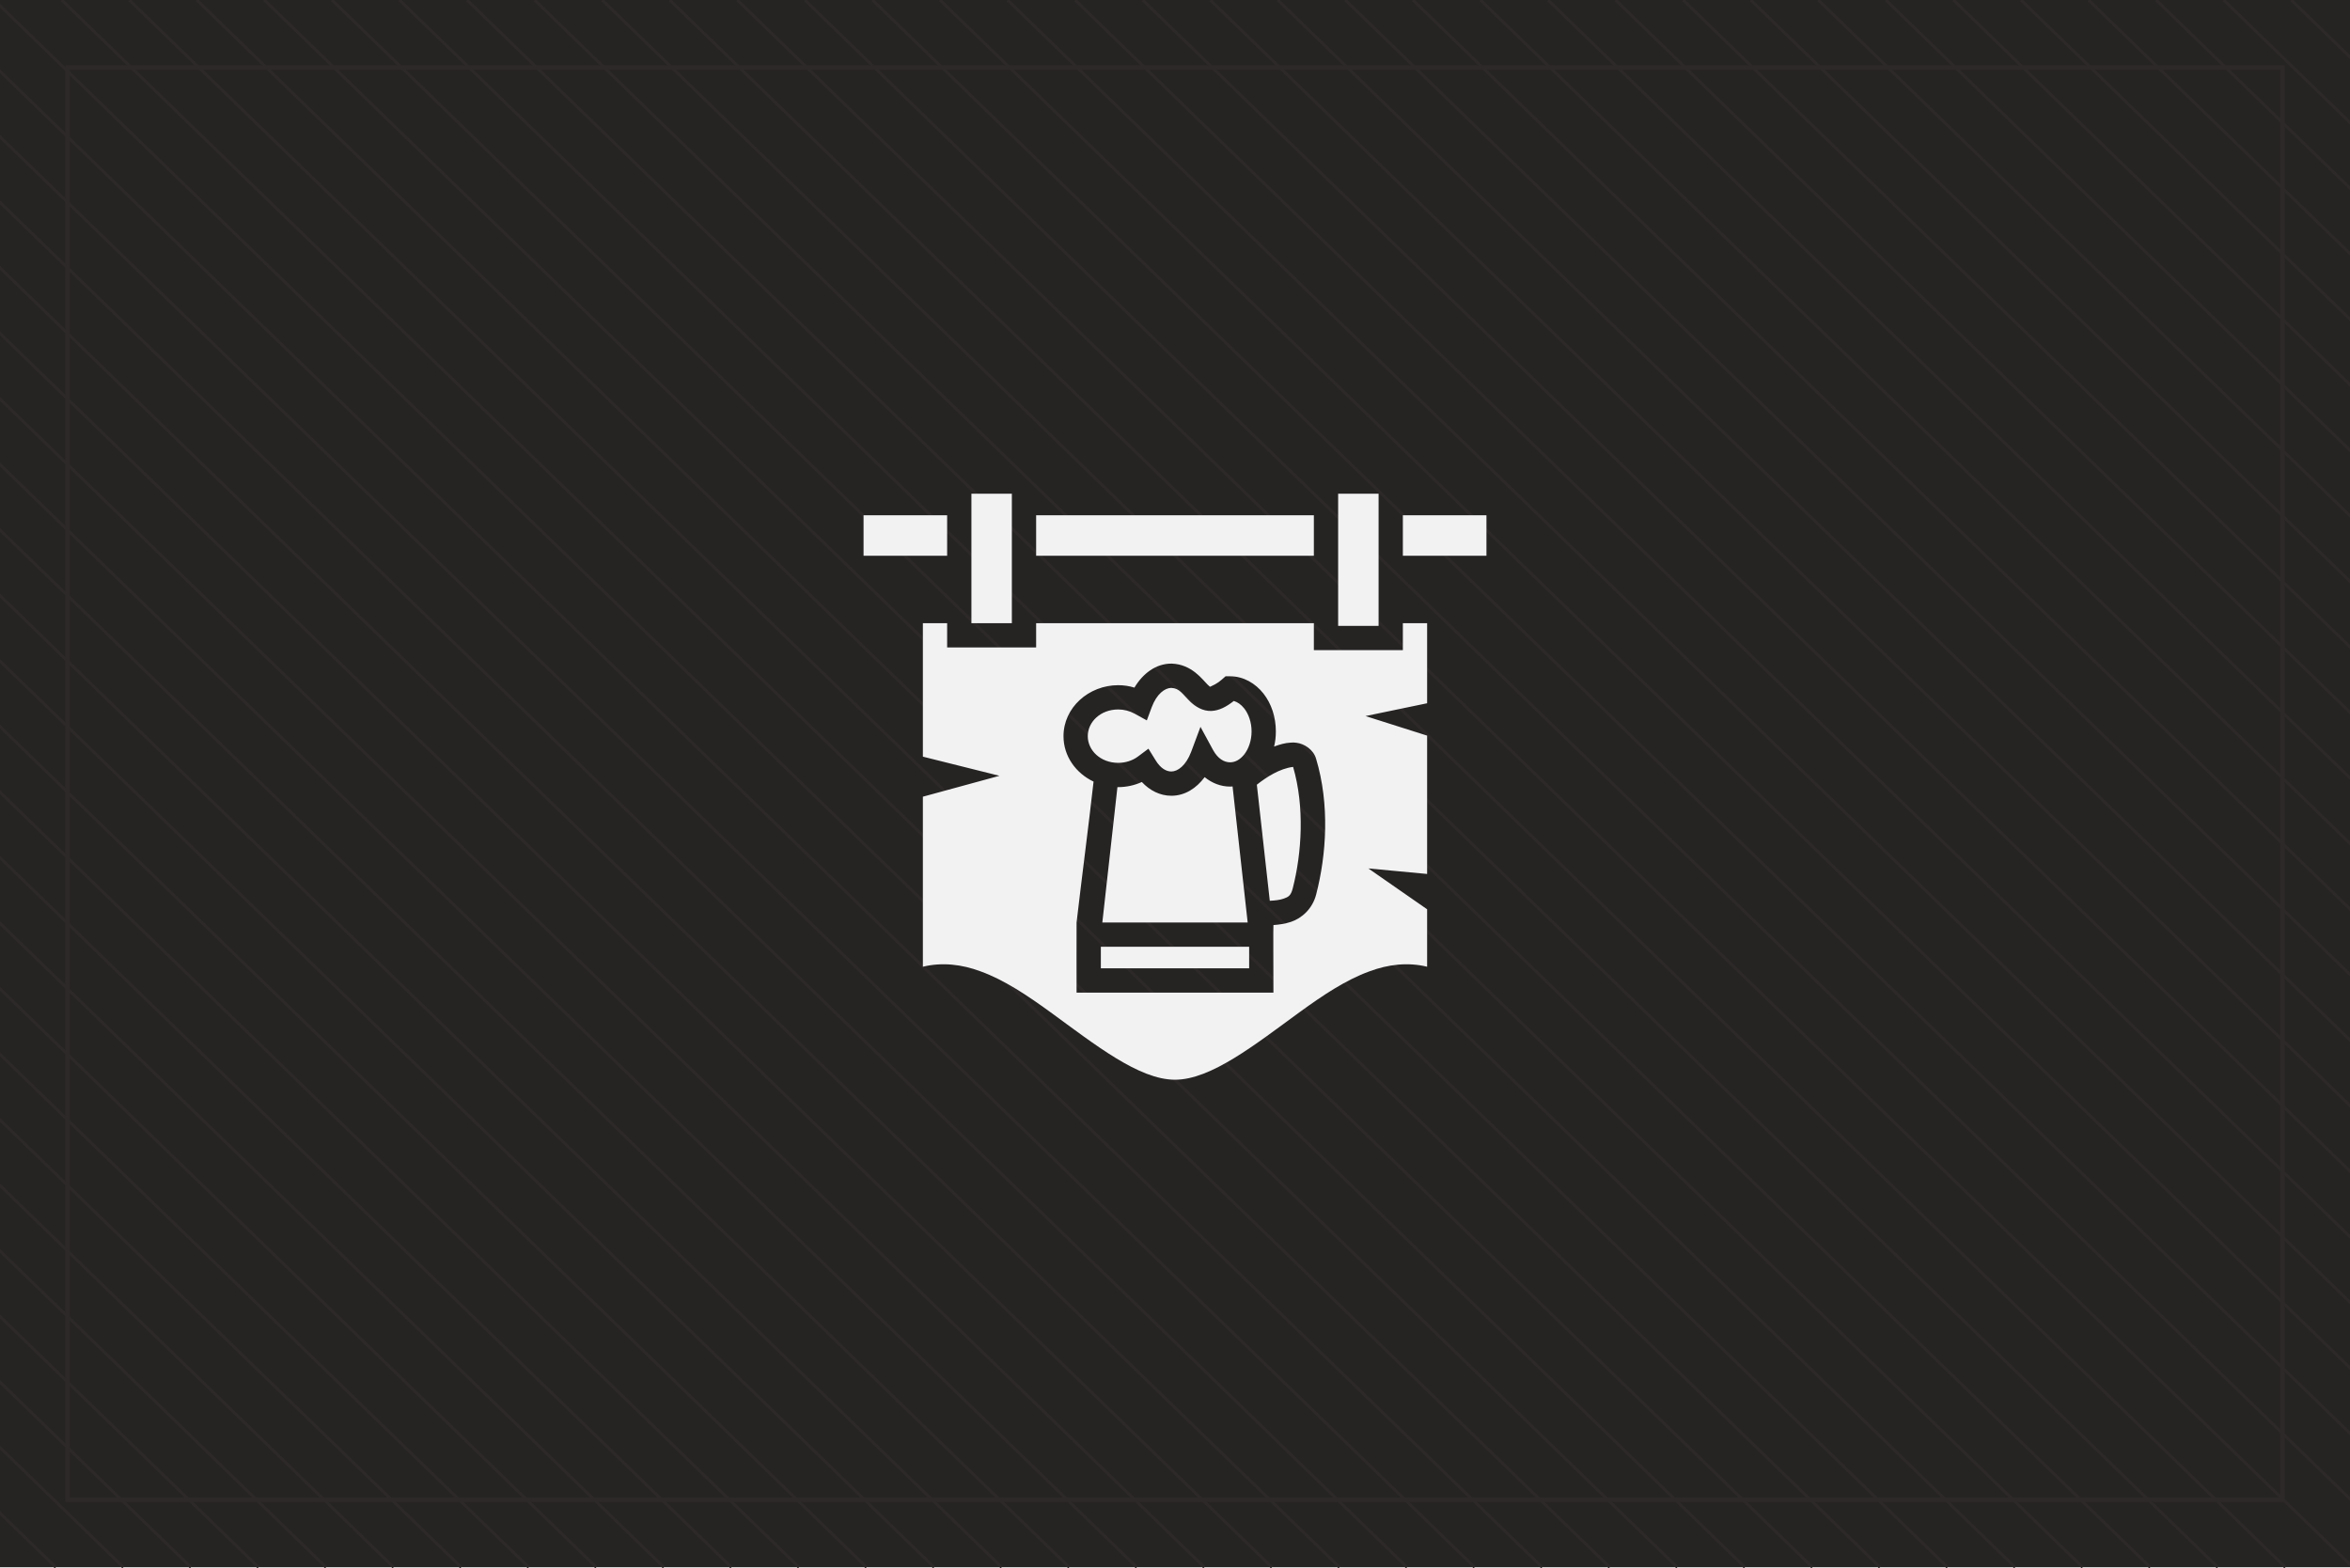
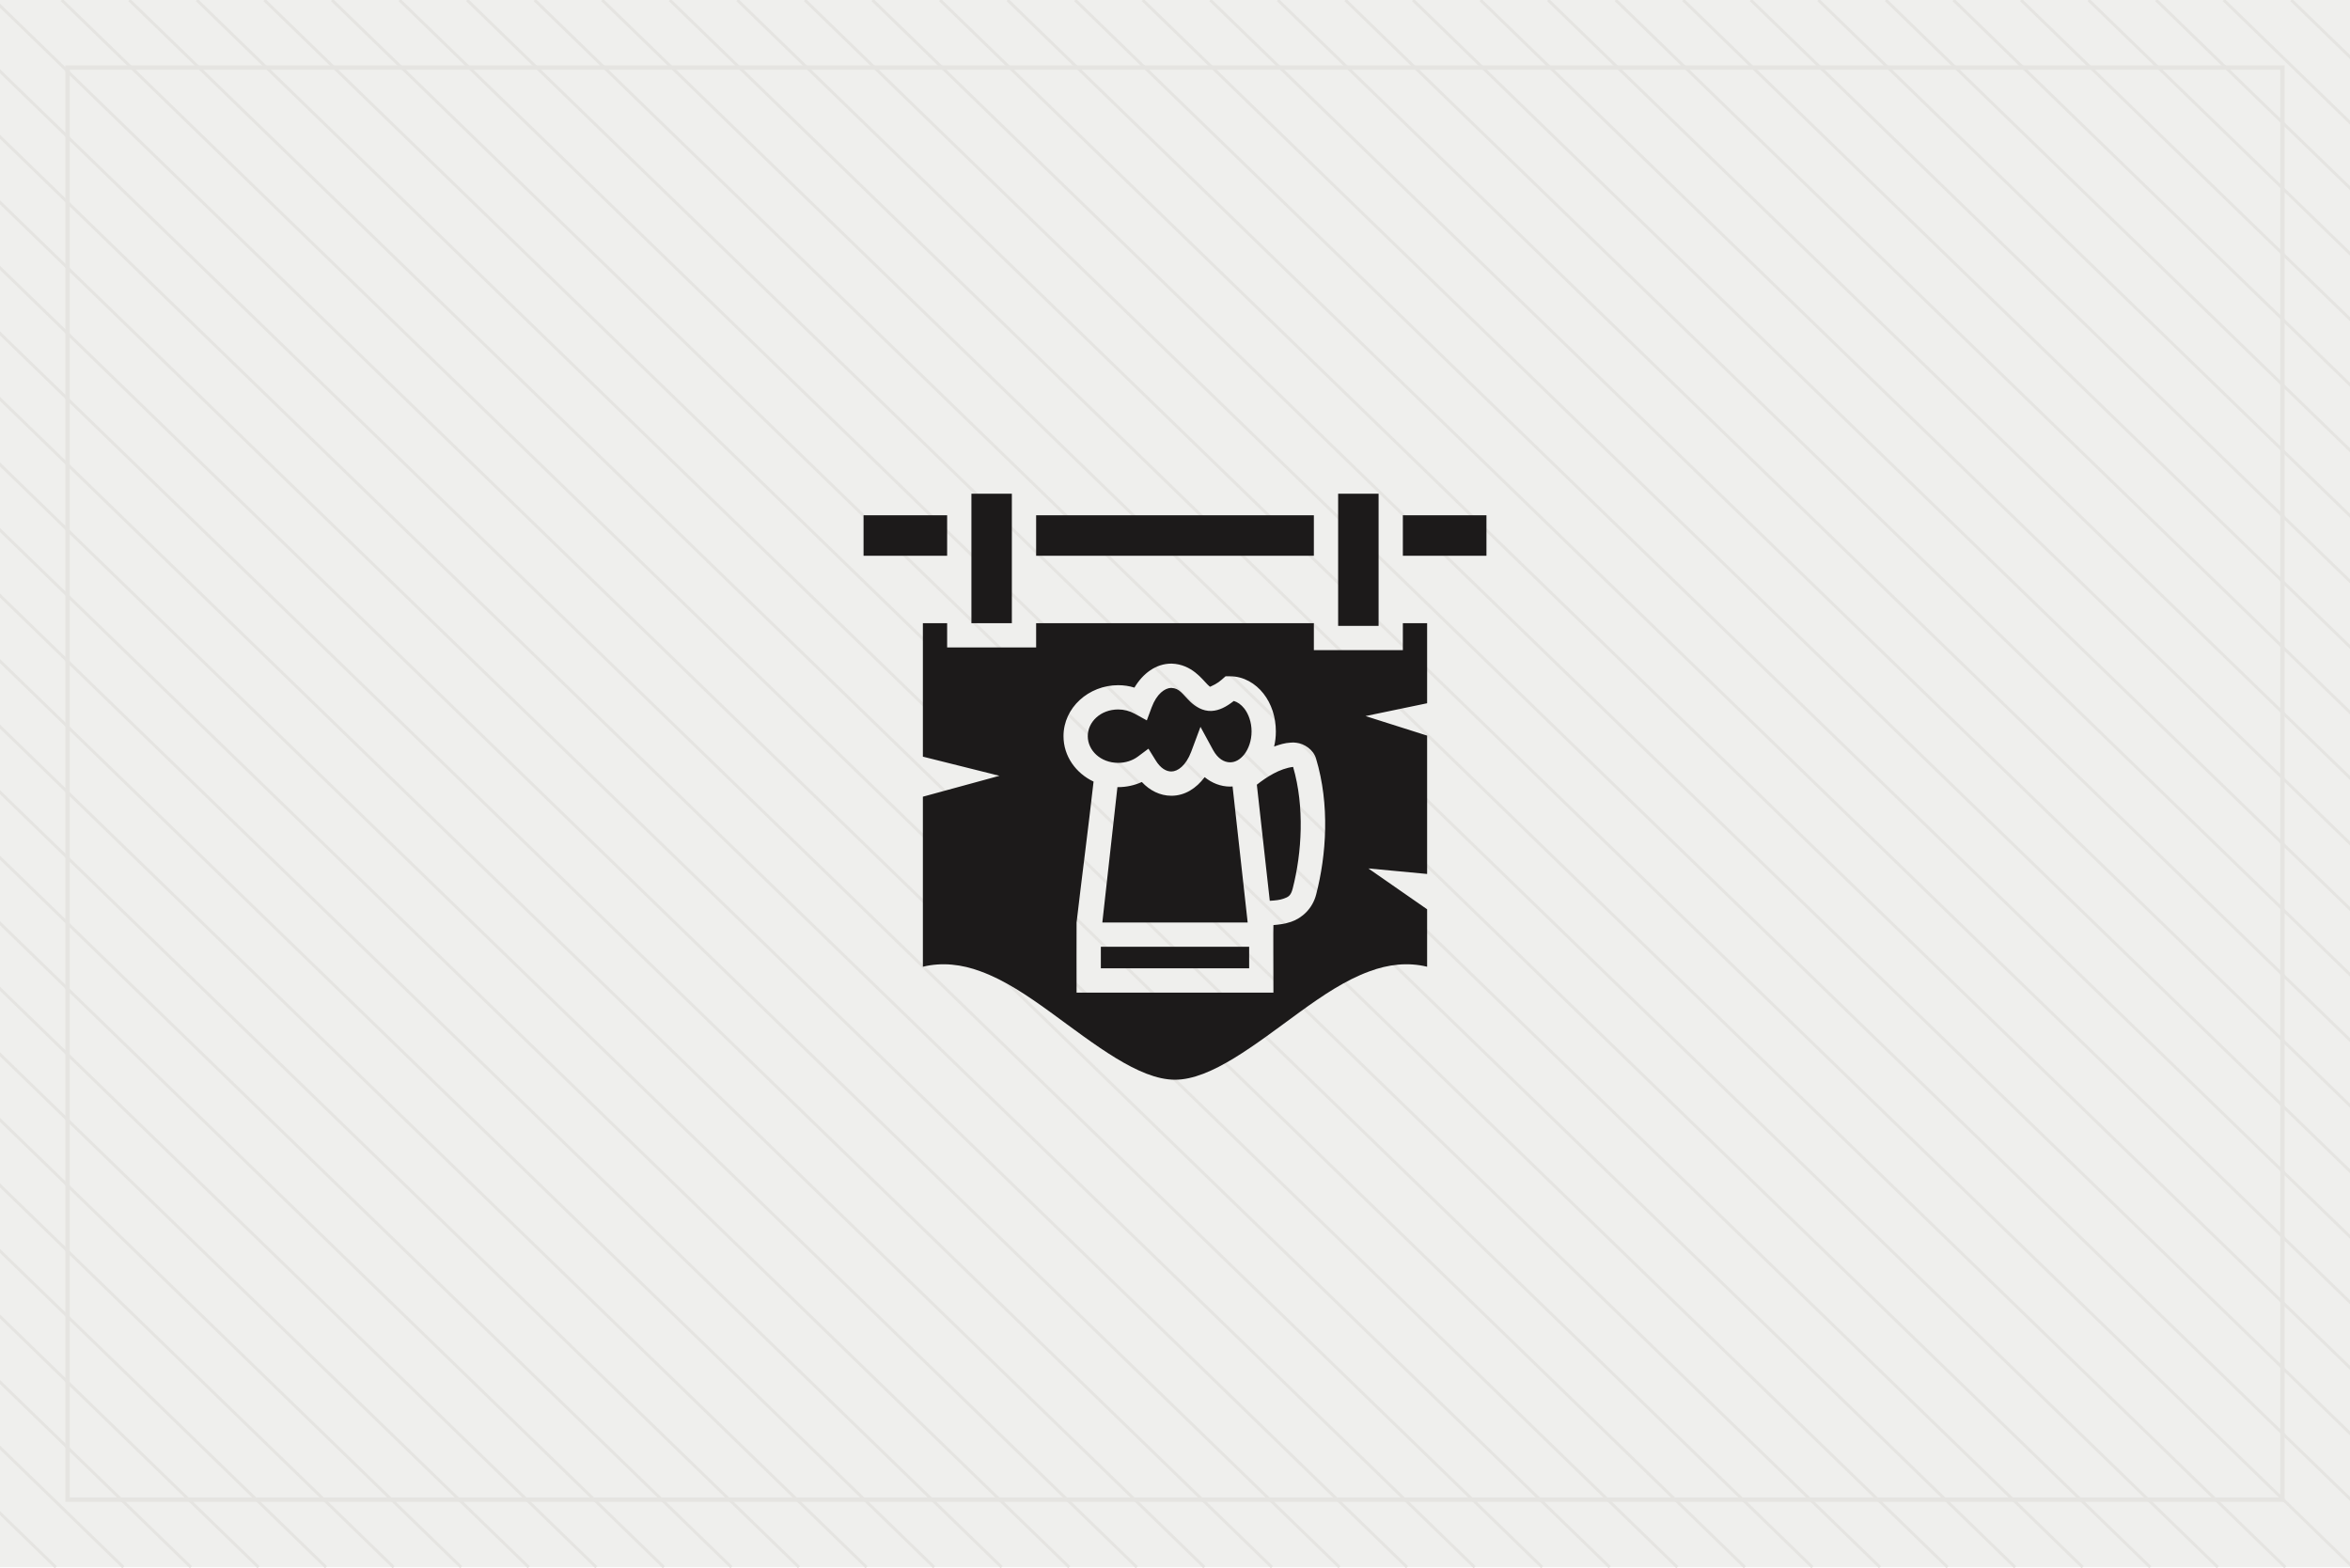
<svg xmlns="http://www.w3.org/2000/svg" width="1600" height="1067" viewBox="0 0 1600 1067">
-   <rect width="1600" height="1067" fill="#262323" />
-   <line x1="-1200" y1="0" x2="-100" y2="1067" stroke="#2c2928" stroke-width="2" />
-   <line x1="-1154" y1="0" x2="-54" y2="1067" stroke="#2c2928" stroke-width="2" />
-   <line x1="-1108" y1="0" x2="-8" y2="1067" stroke="#2c2928" stroke-width="2" />
-   <line x1="-1062" y1="0" x2="38" y2="1067" stroke="#2c2928" stroke-width="2" />
-   <line x1="-1016" y1="0" x2="84" y2="1067" stroke="#2c2928" stroke-width="2" />
-   <line x1="-970" y1="0" x2="130" y2="1067" stroke="#2c2928" stroke-width="2" />
-   <line x1="-924" y1="0" x2="176" y2="1067" stroke="#2c2928" stroke-width="2" />
-   <line x1="-878" y1="0" x2="222" y2="1067" stroke="#2c2928" stroke-width="2" />
-   <line x1="-832" y1="0" x2="268" y2="1067" stroke="#2c2928" stroke-width="2" />
-   <line x1="-786" y1="0" x2="314" y2="1067" stroke="#2c2928" stroke-width="2" />
-   <line x1="-740" y1="0" x2="360" y2="1067" stroke="#2c2928" stroke-width="2" />
-   <line x1="-694" y1="0" x2="406" y2="1067" stroke="#2c2928" stroke-width="2" />
-   <line x1="-648" y1="0" x2="452" y2="1067" stroke="#2c2928" stroke-width="2" />
-   <line x1="-602" y1="0" x2="498" y2="1067" stroke="#2c2928" stroke-width="2" />
-   <line x1="-556" y1="0" x2="544" y2="1067" stroke="#2c2928" stroke-width="2" />
-   <line x1="-510" y1="0" x2="590" y2="1067" stroke="#2c2928" stroke-width="2" />
-   <line x1="-464" y1="0" x2="636" y2="1067" stroke="#2c2928" stroke-width="2" />
-   <line x1="-418" y1="0" x2="682" y2="1067" stroke="#2c2928" stroke-width="2" />
-   <line x1="-372" y1="0" x2="728" y2="1067" stroke="#2c2928" stroke-width="2" />
-   <line x1="-326" y1="0" x2="774" y2="1067" stroke="#2c2928" stroke-width="2" />
-   <line x1="-280" y1="0" x2="820" y2="1067" stroke="#2c2928" stroke-width="2" />
-   <line x1="-234" y1="0" x2="866" y2="1067" stroke="#2c2928" stroke-width="2" />
-   <line x1="-188" y1="0" x2="912" y2="1067" stroke="#2c2928" stroke-width="2" />
-   <line x1="-142" y1="0" x2="958" y2="1067" stroke="#2c2928" stroke-width="2" />
-   <line x1="-96" y1="0" x2="1004" y2="1067" stroke="#2c2928" stroke-width="2" />
-   <line x1="-50" y1="0" x2="1050" y2="1067" stroke="#2c2928" stroke-width="2" />
-   <line x1="-4" y1="0" x2="1096" y2="1067" stroke="#2c2928" stroke-width="2" />
-   <line x1="42" y1="0" x2="1142" y2="1067" stroke="#2c2928" stroke-width="2" />
-   <line x1="88" y1="0" x2="1188" y2="1067" stroke="#2c2928" stroke-width="2" />
-   <line x1="134" y1="0" x2="1234" y2="1067" stroke="#2c2928" stroke-width="2" />
-   <line x1="180" y1="0" x2="1280" y2="1067" stroke="#2c2928" stroke-width="2" />
-   <line x1="226" y1="0" x2="1326" y2="1067" stroke="#2c2928" stroke-width="2" />
-   <line x1="272" y1="0" x2="1372" y2="1067" stroke="#2c2928" stroke-width="2" />
-   <line x1="318" y1="0" x2="1418" y2="1067" stroke="#2c2928" stroke-width="2" />
-   <line x1="364" y1="0" x2="1464" y2="1067" stroke="#2c2928" stroke-width="2" />
-   <line x1="410" y1="0" x2="1510" y2="1067" stroke="#2c2928" stroke-width="2" />
-   <line x1="456" y1="0" x2="1556" y2="1067" stroke="#2c2928" stroke-width="2" />
-   <line x1="502" y1="0" x2="1602" y2="1067" stroke="#2c2928" stroke-width="2" />
-   <line x1="548" y1="0" x2="1648" y2="1067" stroke="#2c2928" stroke-width="2" />
-   <line x1="594" y1="0" x2="1694" y2="1067" stroke="#2c2928" stroke-width="2" />
-   <line x1="640" y1="0" x2="1740" y2="1067" stroke="#2c2928" stroke-width="2" />
-   <line x1="686" y1="0" x2="1786" y2="1067" stroke="#2c2928" stroke-width="2" />
-   <line x1="732" y1="0" x2="1832" y2="1067" stroke="#2c2928" stroke-width="2" />
-   <line x1="778" y1="0" x2="1878" y2="1067" stroke="#2c2928" stroke-width="2" />
-   <line x1="824" y1="0" x2="1924" y2="1067" stroke="#2c2928" stroke-width="2" />
-   <line x1="870" y1="0" x2="1970" y2="1067" stroke="#2c2928" stroke-width="2" />
-   <line x1="916" y1="0" x2="2016" y2="1067" stroke="#2c2928" stroke-width="2" />
-   <line x1="962" y1="0" x2="2062" y2="1067" stroke="#2c2928" stroke-width="2" />
-   <line x1="1008" y1="0" x2="2108" y2="1067" stroke="#2c2928" stroke-width="2" />
-   <line x1="1054" y1="0" x2="2154" y2="1067" stroke="#2c2928" stroke-width="2" />
-   <line x1="1100" y1="0" x2="2200" y2="1067" stroke="#2c2928" stroke-width="2" />
-   <line x1="1146" y1="0" x2="2246" y2="1067" stroke="#2c2928" stroke-width="2" />
-   <line x1="1192" y1="0" x2="2292" y2="1067" stroke="#2c2928" stroke-width="2" />
-   <line x1="1238" y1="0" x2="2338" y2="1067" stroke="#2c2928" stroke-width="2" />
-   <line x1="1284" y1="0" x2="2384" y2="1067" stroke="#2c2928" stroke-width="2" />
-   <line x1="1330" y1="0" x2="2430" y2="1067" stroke="#2c2928" stroke-width="2" />
-   <line x1="1376" y1="0" x2="2476" y2="1067" stroke="#2c2928" stroke-width="2" />
-   <line x1="1422" y1="0" x2="2522" y2="1067" stroke="#2c2928" stroke-width="2" />
-   <line x1="1468" y1="0" x2="2568" y2="1067" stroke="#2c2928" stroke-width="2" />
-   <line x1="1514" y1="0" x2="2614" y2="1067" stroke="#2c2928" stroke-width="2" />
-   <line x1="1560" y1="0" x2="2660" y2="1067" stroke="#2c2928" stroke-width="2" />
-   <line x1="1606" y1="0" x2="2706" y2="1067" stroke="#2c2928" stroke-width="2" />
-   <line x1="1652" y1="0" x2="2752" y2="1067" stroke="#2c2928" stroke-width="2" />
-   <line x1="1698" y1="0" x2="2798" y2="1067" stroke="#2c2928" stroke-width="2" />
-   <line x1="1744" y1="0" x2="2844" y2="1067" stroke="#2c2928" stroke-width="2" />
-   <line x1="1790" y1="0" x2="2890" y2="1067" stroke="#2c2928" stroke-width="2" />
-   <rect x="46" y="46" width="1508" height="975" fill="none" stroke="#2c2928" stroke-width="3" />
+   <rect width="1600" height="1067" fill="#efefed" />
+   <line x1="-1200" y1="0" x2="-100" y2="1067" stroke="#e5e4e1" stroke-width="2" />
+   <line x1="-1154" y1="0" x2="-54" y2="1067" stroke="#e5e4e1" stroke-width="2" />
+   <line x1="-1108" y1="0" x2="-8" y2="1067" stroke="#e5e4e1" stroke-width="2" />
+   <line x1="-1062" y1="0" x2="38" y2="1067" stroke="#e5e4e1" stroke-width="2" />
+   <line x1="-1016" y1="0" x2="84" y2="1067" stroke="#e5e4e1" stroke-width="2" />
+   <line x1="-970" y1="0" x2="130" y2="1067" stroke="#e5e4e1" stroke-width="2" />
+   <line x1="-924" y1="0" x2="176" y2="1067" stroke="#e5e4e1" stroke-width="2" />
+   <line x1="-878" y1="0" x2="222" y2="1067" stroke="#e5e4e1" stroke-width="2" />
+   <line x1="-832" y1="0" x2="268" y2="1067" stroke="#e5e4e1" stroke-width="2" />
+   <line x1="-786" y1="0" x2="314" y2="1067" stroke="#e5e4e1" stroke-width="2" />
+   <line x1="-740" y1="0" x2="360" y2="1067" stroke="#e5e4e1" stroke-width="2" />
+   <line x1="-694" y1="0" x2="406" y2="1067" stroke="#e5e4e1" stroke-width="2" />
+   <line x1="-648" y1="0" x2="452" y2="1067" stroke="#e5e4e1" stroke-width="2" />
+   <line x1="-602" y1="0" x2="498" y2="1067" stroke="#e5e4e1" stroke-width="2" />
+   <line x1="-556" y1="0" x2="544" y2="1067" stroke="#e5e4e1" stroke-width="2" />
+   <line x1="-510" y1="0" x2="590" y2="1067" stroke="#e5e4e1" stroke-width="2" />
+   <line x1="-464" y1="0" x2="636" y2="1067" stroke="#e5e4e1" stroke-width="2" />
+   <line x1="-418" y1="0" x2="682" y2="1067" stroke="#e5e4e1" stroke-width="2" />
+   <line x1="-372" y1="0" x2="728" y2="1067" stroke="#e5e4e1" stroke-width="2" />
+   <line x1="-326" y1="0" x2="774" y2="1067" stroke="#e5e4e1" stroke-width="2" />
+   <line x1="-280" y1="0" x2="820" y2="1067" stroke="#e5e4e1" stroke-width="2" />
+   <line x1="-234" y1="0" x2="866" y2="1067" stroke="#e5e4e1" stroke-width="2" />
+   <line x1="-188" y1="0" x2="912" y2="1067" stroke="#e5e4e1" stroke-width="2" />
+   <line x1="-142" y1="0" x2="958" y2="1067" stroke="#e5e4e1" stroke-width="2" />
+   <line x1="-96" y1="0" x2="1004" y2="1067" stroke="#e5e4e1" stroke-width="2" />
+   <line x1="-50" y1="0" x2="1050" y2="1067" stroke="#e5e4e1" stroke-width="2" />
+   <line x1="-4" y1="0" x2="1096" y2="1067" stroke="#e5e4e1" stroke-width="2" />
+   <line x1="42" y1="0" x2="1142" y2="1067" stroke="#e5e4e1" stroke-width="2" />
+   <line x1="88" y1="0" x2="1188" y2="1067" stroke="#e5e4e1" stroke-width="2" />
+   <line x1="134" y1="0" x2="1234" y2="1067" stroke="#e5e4e1" stroke-width="2" />
+   <line x1="180" y1="0" x2="1280" y2="1067" stroke="#e5e4e1" stroke-width="2" />
+   <line x1="226" y1="0" x2="1326" y2="1067" stroke="#e5e4e1" stroke-width="2" />
+   <line x1="272" y1="0" x2="1372" y2="1067" stroke="#e5e4e1" stroke-width="2" />
+   <line x1="318" y1="0" x2="1418" y2="1067" stroke="#e5e4e1" stroke-width="2" />
+   <line x1="364" y1="0" x2="1464" y2="1067" stroke="#e5e4e1" stroke-width="2" />
+   <line x1="410" y1="0" x2="1510" y2="1067" stroke="#e5e4e1" stroke-width="2" />
+   <line x1="456" y1="0" x2="1556" y2="1067" stroke="#e5e4e1" stroke-width="2" />
+   <line x1="502" y1="0" x2="1602" y2="1067" stroke="#e5e4e1" stroke-width="2" />
+   <line x1="548" y1="0" x2="1648" y2="1067" stroke="#e5e4e1" stroke-width="2" />
+   <line x1="594" y1="0" x2="1694" y2="1067" stroke="#e5e4e1" stroke-width="2" />
+   <line x1="640" y1="0" x2="1740" y2="1067" stroke="#e5e4e1" stroke-width="2" />
+   <line x1="686" y1="0" x2="1786" y2="1067" stroke="#e5e4e1" stroke-width="2" />
+   <line x1="732" y1="0" x2="1832" y2="1067" stroke="#e5e4e1" stroke-width="2" />
+   <line x1="778" y1="0" x2="1878" y2="1067" stroke="#e5e4e1" stroke-width="2" />
+   <line x1="824" y1="0" x2="1924" y2="1067" stroke="#e5e4e1" stroke-width="2" />
+   <line x1="870" y1="0" x2="1970" y2="1067" stroke="#e5e4e1" stroke-width="2" />
+   <line x1="916" y1="0" x2="2016" y2="1067" stroke="#e5e4e1" stroke-width="2" />
+   <line x1="962" y1="0" x2="2062" y2="1067" stroke="#e5e4e1" stroke-width="2" />
+   <line x1="1008" y1="0" x2="2108" y2="1067" stroke="#e5e4e1" stroke-width="2" />
+   <line x1="1054" y1="0" x2="2154" y2="1067" stroke="#e5e4e1" stroke-width="2" />
+   <line x1="1100" y1="0" x2="2200" y2="1067" stroke="#e5e4e1" stroke-width="2" />
+   <line x1="1146" y1="0" x2="2246" y2="1067" stroke="#e5e4e1" stroke-width="2" />
+   <line x1="1192" y1="0" x2="2292" y2="1067" stroke="#e5e4e1" stroke-width="2" />
+   <line x1="1238" y1="0" x2="2338" y2="1067" stroke="#e5e4e1" stroke-width="2" />
+   <line x1="1284" y1="0" x2="2384" y2="1067" stroke="#e5e4e1" stroke-width="2" />
+   <line x1="1330" y1="0" x2="2430" y2="1067" stroke="#e5e4e1" stroke-width="2" />
+   <line x1="1376" y1="0" x2="2476" y2="1067" stroke="#e5e4e1" stroke-width="2" />
+   <line x1="1422" y1="0" x2="2522" y2="1067" stroke="#e5e4e1" stroke-width="2" />
+   <line x1="1468" y1="0" x2="2568" y2="1067" stroke="#e5e4e1" stroke-width="2" />
+   <line x1="1514" y1="0" x2="2614" y2="1067" stroke="#e5e4e1" stroke-width="2" />
+   <line x1="1560" y1="0" x2="2660" y2="1067" stroke="#e5e4e1" stroke-width="2" />
+   <line x1="1606" y1="0" x2="2706" y2="1067" stroke="#e5e4e1" stroke-width="2" />
+   <line x1="1652" y1="0" x2="2752" y2="1067" stroke="#e5e4e1" stroke-width="2" />
+   <line x1="1698" y1="0" x2="2798" y2="1067" stroke="#e5e4e1" stroke-width="2" />
+   <line x1="1744" y1="0" x2="2844" y2="1067" stroke="#e5e4e1" stroke-width="2" />
+   <line x1="1790" y1="0" x2="2890" y2="1067" stroke="#e5e4e1" stroke-width="2" />
+   <rect x="46" y="46" width="1508" height="975" fill="none" stroke="#e5e4e1" stroke-width="3" />
  <g transform="translate(565.0,298.5) scale(0.91797)">
-     <path fill="#f2f2f2" d="M105 41v96h30V41zm272 0v98h30V41zM25 57v30h62V57zm128 0v30h206V57zm272 0v30h62V57zM69 137v99l56.8 14.2L69 265.7v126.1c14.39-3.5 29.01-1.7 42.7 3.4 17.9 6.5 34.9 18 51.6 30.1 33.4 24.3 65.9 50.3 92.7 50.3 26.8 0 59.3-26 92.7-50.3 16.7-12.1 33.7-23.6 51.6-30.1 13.7-5.1 28.3-6.9 42.7-3.4v-42.6l-15.4-10.7-28.2-19.6L443 323V220.4l-45.7-14.5 45.7-9.5V137h-18v20h-66v-20H153v18H87v-18zm184.3 30H253.6c14.9.5 22.8 11.9 26.5 15.5 1.9 1.9 1.8 1.6 2.1 1.6 5.5-2.5 6.8-3.7 11.3-7.7h3.4c10 0 18.8 5.3 24.7 12.8 5.9 7.5 9.2 17.4 9.2 28.1 0 3.9-.4 7.6-1.3 11.2 4.1-1.5 8.1-2.7 12.2-2.9 1.5-.2 2.9-.1 4.3.1 5.9.6 12.7 5.2 14.6 11.7 10.3 34.2 7.7 71.4.1 100.8-2.7 10.6-10.6 17.6-18.6 20.3-4.5 1.5-8.9 2.1-13.1 2.4-.2 2 0 32.6 0 50.1H183c-.1-17.9 0-34.7 0-52 3.5-30.3 8.9-71.6 12.6-104.5-13.1-6.2-22.3-18.8-22.3-33.7 0-21.2 18.7-37.8 40.6-37.8 4.1 0 8.2.6 12 1.8 6.3-10.5 15.9-17.8 27.4-17.8zm-.1 18c-4.7.1-10.7 4.3-14.5 14.4l-3.6 9.7-9.1-5c-3.6-2-7.9-3.1-12.1-3.1-13.1 0-22.6 9.2-22.6 19.8 0 10.6 9.5 19.8 22.6 19.8 5.4 0 10.6-1.7 14.5-4.6l7.9-5.9 5.2 8.4c3.8 6.3 8.1 8.5 11.8 8.5 4.7 0 10.8-4.3 14.7-14.6l6.9-18.5 9.4 17.3c3.5 6.3 8.1 9 12.6 9 3.7 0 7.3-1.9 10.5-5.9 3.1-4 5.4-10.1 5.4-17s-2.3-13-5.4-17c-2.4-3-5-4.8-7.8-5.6-5.6 4.4-10.8 7.1-16.5 7.4-6.7.3-12.2-3.5-15.5-6.6-6.4-6.2-8.1-10.2-14.4-10.5zm90.4 58.6c-9.9 1.2-19.7 7.5-26.9 13.2l9.6 86.1c3.9-.2 7.5-.6 10-1.5 3.9-1.3 5.6-2.3 7-7.6 6.8-26.5 8.9-60.6.3-90.2zm-65.6 7.6c-6.2 8.3-14.7 13.8-24.7 13.8-8.4 0-16-3.9-21.9-10.2-5.5 2.5-11.5 3.8-17.5 3.8h-.6L202.1 359h107.8l-11.2-100.9c-.6.1-1.2.1-1.8.1-7 0-13.5-2.6-18.9-7zM201 377v16h110v-16z" />
+     <path fill="#1c1a1a" d="M105 41v96h30V41zm272 0v98h30V41zM25 57v30h62V57zm128 0v30h206V57zm272 0v30h62V57zM69 137v99l56.8 14.2L69 265.7v126.1c14.39-3.5 29.01-1.7 42.7 3.4 17.9 6.5 34.9 18 51.6 30.1 33.4 24.3 65.9 50.3 92.7 50.3 26.8 0 59.3-26 92.7-50.3 16.7-12.1 33.7-23.6 51.6-30.1 13.7-5.1 28.3-6.9 42.7-3.4v-42.6l-15.4-10.7-28.2-19.6L443 323V220.4l-45.7-14.5 45.7-9.5V137h-18v20h-66v-20H153v18H87v-18zm184.3 30H253.6c14.9.5 22.8 11.9 26.5 15.5 1.9 1.9 1.8 1.6 2.1 1.6 5.5-2.5 6.8-3.7 11.3-7.7h3.4c10 0 18.8 5.3 24.7 12.8 5.9 7.5 9.2 17.4 9.2 28.1 0 3.9-.4 7.6-1.3 11.2 4.1-1.5 8.1-2.7 12.2-2.9 1.5-.2 2.9-.1 4.3.1 5.9.6 12.7 5.2 14.6 11.7 10.3 34.2 7.7 71.4.1 100.8-2.7 10.6-10.6 17.6-18.6 20.3-4.5 1.5-8.9 2.1-13.1 2.4-.2 2 0 32.6 0 50.1H183c-.1-17.9 0-34.7 0-52 3.5-30.3 8.9-71.6 12.6-104.5-13.1-6.2-22.3-18.8-22.3-33.7 0-21.2 18.7-37.8 40.6-37.8 4.1 0 8.2.6 12 1.8 6.3-10.5 15.9-17.8 27.4-17.8zm-.1 18c-4.7.1-10.7 4.3-14.5 14.4l-3.6 9.7-9.1-5c-3.6-2-7.9-3.1-12.1-3.1-13.1 0-22.6 9.2-22.6 19.8 0 10.6 9.5 19.8 22.6 19.8 5.4 0 10.6-1.7 14.5-4.6l7.9-5.9 5.2 8.4c3.8 6.3 8.1 8.5 11.8 8.5 4.7 0 10.8-4.3 14.7-14.6l6.9-18.5 9.4 17.3c3.5 6.3 8.1 9 12.6 9 3.7 0 7.3-1.9 10.5-5.9 3.1-4 5.4-10.1 5.4-17s-2.3-13-5.4-17c-2.4-3-5-4.8-7.8-5.6-5.6 4.4-10.8 7.1-16.5 7.4-6.7.3-12.2-3.5-15.5-6.6-6.4-6.2-8.1-10.2-14.4-10.5zm90.4 58.6c-9.9 1.2-19.7 7.5-26.9 13.2l9.6 86.1c3.9-.2 7.5-.6 10-1.5 3.9-1.3 5.6-2.3 7-7.6 6.8-26.5 8.9-60.6.3-90.2zm-65.6 7.6c-6.2 8.3-14.7 13.8-24.7 13.8-8.4 0-16-3.9-21.9-10.2-5.5 2.5-11.5 3.8-17.5 3.8h-.6L202.1 359h107.8l-11.2-100.9c-.6.1-1.2.1-1.8.1-7 0-13.5-2.6-18.9-7zM201 377v16h110v-16z" />
  </g>
</svg>
